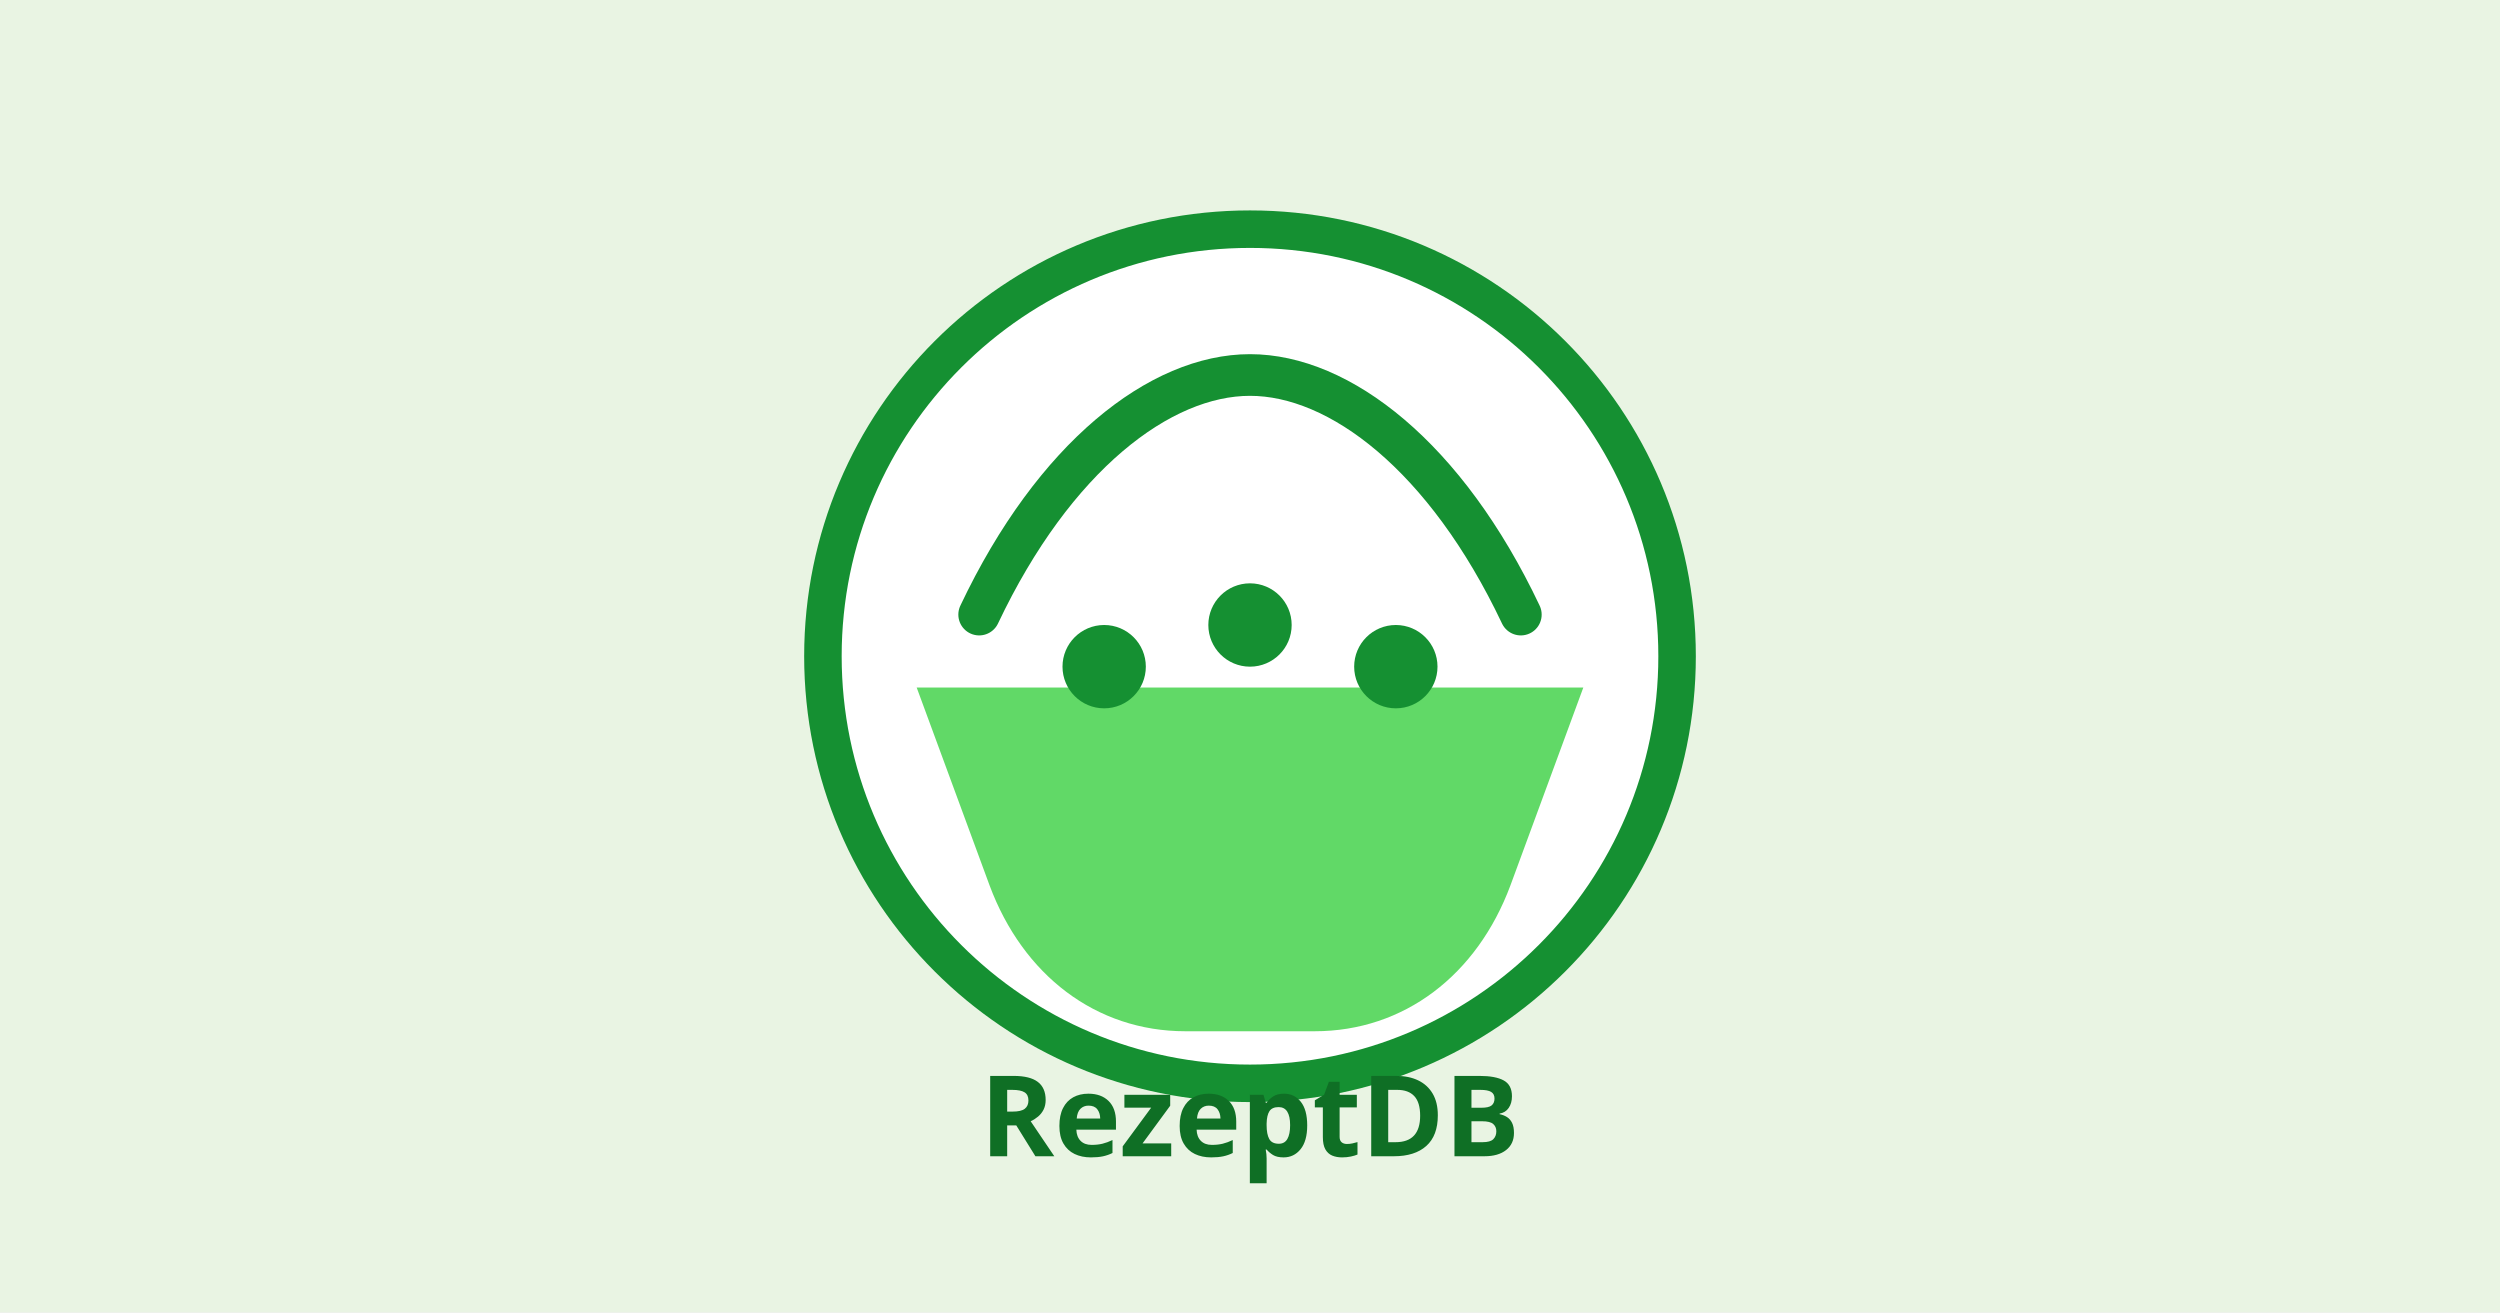
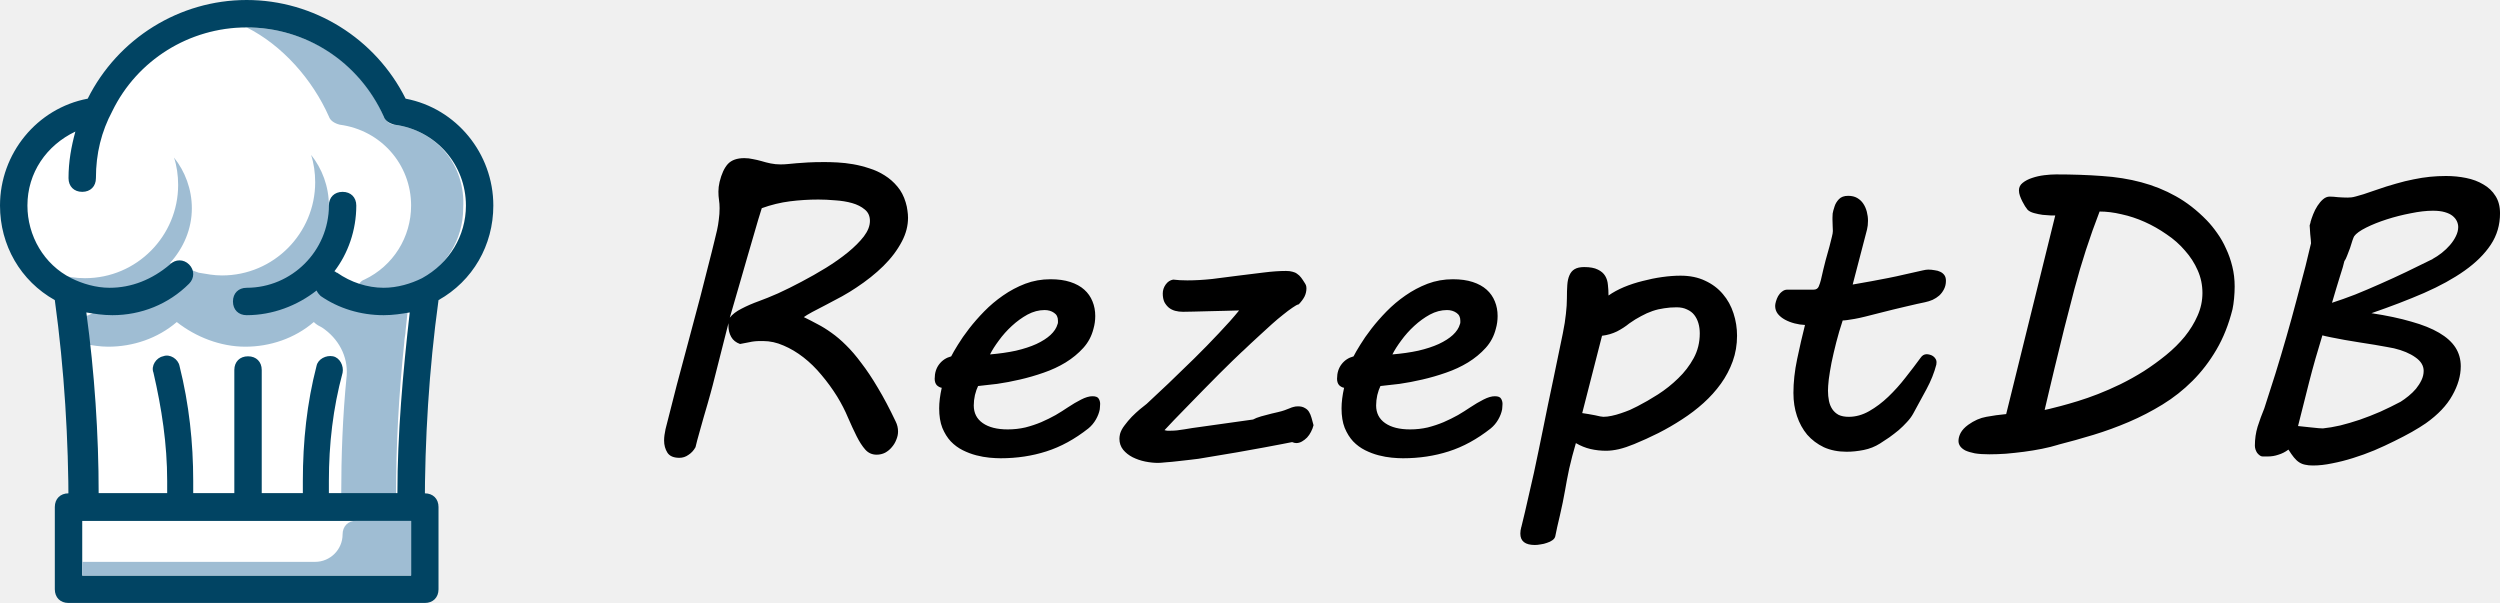
- <svg xmlns="http://www.w3.org/2000/svg" width="1200" height="630" viewBox="0 0 1200 630" role="img" aria-labelledby="title">
-   <rect width="1200" height="630" fill="#e9f4e3" />
-   <circle cx="600" cy="315" r="205" fill="#fff" stroke="#159032" stroke-width="18" />
-   <path d="M470 295c36-76 87-115 130-115s94 39 130 115" fill="none" stroke="#159032" stroke-linecap="round" stroke-width="20" />
-   <path d="M440 330h320l-35 95c-16 43-51 70-94 70h-62c-43 0-78-27-94-70z" fill="#61d967" />
-   <circle cx="530" cy="320" r="20" fill="#159032" />
-   <circle cx="600" cy="300" r="20" fill="#159032" />
-   <circle cx="670" cy="320" r="20" fill="#159032" />
-   <text x="600" y="555" fill="#0f6f25" font-family="sans-serif" font-size="54" font-weight="700" text-anchor="middle">RezeptDB</text>
+ <svg xmlns="http://www.w3.org/2000/svg" viewBox="0 0 219.404 52.917" version="1.1" id="svg1">
+   <defs id="defs1" />
+   <g id="layer1" transform="translate(-27.90705,-67.77113)">
+     <g id="parts_group" transform="matrix(0.2645833,0,0,0.2645833,26.80056,66.44821)">
+       <path fill="#ffffff" d="m 36.91,46.364 c -13.637,1.817 -23.638,13.181 -23.638,26.817 0,10.456 5.911,20 15.457,24.545 1.363,0.455 2.273,1.82 2.726,3.638 3.183,22.728 4.545,45.455 5,67.729 h 100.002 c 0,-22.274 1.815,-45.002 4.998,-67.729 0,-1.365 1.363,-2.728 2.726,-3.638 9.548,-4.545 15.456,-14.089 15.456,-24.545 0,-13.636 -10,-25 -23.637,-26.817 -1.363,0 -2.726,-1.363 -3.636,-2.728 C 123.273,25.455 105.545,14.091 86,14.091 c -19.544,0 -37.271,11.364 -45.455,29.545 -0.907,1.365 -2.273,2.273 -3.635,2.728" id="path1" />
+       <path fill="#9fbdd3" d="m 135.09,46.364 c -1.362,0 -2.726,-0.91 -3.635,-2.728 C 123.727,25.455 105.545,14.091 86,14.091 c 11.816,5.911 21.817,17.274 27.272,29.545 0.453,1.365 1.815,2.273 3.636,2.728 13.637,1.817 23.637,13.181 23.637,26.817 0,10.456 -5.908,20 -15.456,24.545 -1.362,0.455 -2.272,1.82 -2.272,3.183 -0.453,2.272 -9.544,-5 -9.544,-5 V 73.182 c 0,-6.363 -2.272,-12.271 -5.908,-16.816 0.905,2.725 1.363,5.908 1.363,9.091 0,16.816 -13.637,30.908 -30.911,30.908 -2.728,0 -5,-0.455 -7.726,-0.91 -3.638,-1.363 -7.273,-2.726 -9.546,-3.181 4.545,-5 7.273,-11.363 7.273,-18.182 0,-6.363 -2.273,-12.273 -5.911,-16.819 0.91,2.728 1.365,5.911 1.365,9.091 0,16.819 -13.636,30.91 -30.91,30.91 -3.181,0 -5.908,-0.455 -9.091,-1.365 4.545,3.638 10.456,5.91 16.819,5.91 6.818,0 -5.91,8.636 -8.636,8.184 0.453,3.178 0.453,6.36 0.908,9.091 2.272,0.453 5,0.905 7.728,0.905 8.181,0 16.364,-2.726 22.728,-8.181 6.363,5.002 14.544,8.181 22.727,8.181 8.184,0 16.364,-2.726 22.725,-8.181 0.91,0.91 1.82,1.362 2.73,1.82 5.455,3.635 8.634,9.543 8.181,15.908 -1.362,13.637 -1.819,26.816 -1.819,40 h 18.182 c 0,-16.819 0.91,-33.639 2.729,-50.91 0,-1.363 0.453,-2.726 0.453,-4.089 0.457,-4.093 0.91,-8.638 1.362,-12.729 0,-1.365 1.367,-2.728 2.273,-3.183 9.548,-4.545 15.456,-14.091 15.456,-24.545 0.911,-14.545 -9.09,-25.908 -22.727,-27.726" id="path2" />
+       <rect x="31.455" y="177.728" fill="#ffffff" width="109.09" height="18.182" id="rect2" />
+       <path fill="#014463" d="M 145.091,205 H 26.909 c -2.728,0 -4.545,-1.82 -4.545,-4.545 v -27.273 c 0,-2.726 1.818,-4.545 4.545,-4.545 h 118.182 c 2.726,0 4.546,1.819 4.546,4.545 v 27.273 c 0,2.725 -1.821,4.545 -4.546,4.545 M 31.455,195.909 h 109.09 V 177.727 H 31.455 Z" id="path3" />
+       <path fill="#9fbdd3" d="m 117.818,182.272 v 0 c 0,4.999 -4.093,9.091 -9.091,9.091 H 31.455 v 4.546 h 109.09 v -4.546 -13.636 h -18.182 c -2.724,0.001 -4.545,1.82 -4.545,4.545" id="path4" />
+       <path fill="#014463" d="M 138.726,37.726 C 128.725,17.727 108.27,5 86,5 63.726,5 43.271,17.727 33.272,37.726 16.453,40.909 4.182,55.908 4.182,73.182 c 0,13.182 6.818,25 18.182,31.363 3.18,23.183 4.545,46.362 4.545,68.637 0,2.726 1.817,4.546 4.545,4.546 h 109.09 c 2.727,0 4.546,-1.82 4.546,-4.546 0,-22.274 1.362,-45.454 4.546,-68.637 11.363,-6.363 18.182,-18.182 18.182,-31.363 0,-17.274 -12.273,-32.273 -29.092,-35.456 m 5.455,59.546 c -3.636,1.818 -8.181,3.183 -12.726,3.183 -5.456,0 -10.911,-1.82 -15.457,-5 -0.453,0 -0.453,-0.455 -0.91,-0.455 4.546,-5.908 7.275,-13.636 7.275,-21.817 0,-2.728 -1.819,-4.545 -4.545,-4.545 -2.73,0 -4.546,1.818 -4.546,4.545 0,14.999 -12.273,27.273 -27.272,27.273 -2.728,0 -4.545,1.818 -4.545,4.545 0,2.726 1.818,4.545 4.545,4.545 8.634,0 16.819,-3.182 23.18,-8.183 0.457,0.91 0.91,1.365 1.363,1.818 5.912,4.092 13.184,6.365 20.912,6.365 3.182,0 5.908,-0.457 8.633,-0.909 -2.272,20.001 -4.088,40.456 -4.088,60.001 h -22.728 v -4.093 c 0,-12.274 1.363,-24.091 4.546,-35.907 0.453,-2.272 -0.91,-5.002 -3.183,-5.455 -2.272,-0.457 -4.999,0.91 -5.456,3.183 -3.183,12.27 -4.545,25 -4.545,38.18 v 4.093 H 90.998 V 127.73 c 0,-2.73 -1.815,-4.546 -4.545,-4.546 -2.726,0 -4.546,1.815 -4.546,4.546 v 40.909 H 68.271 v -4.093 c 0,-12.727 -1.363,-25.453 -4.545,-38.18 -0.453,-2.272 -3.181,-4.093 -5.453,-3.183 -2.273,0.453 -4.091,3.183 -3.183,5.455 2.728,11.816 4.545,23.633 4.545,35.907 v 4.093 H 36.908 c 0,-19.545 -1.363,-40 -4.09,-60.001 2.728,0.452 5.455,0.909 8.636,0.909 9.546,0 18.637,-3.635 25.455,-10.455 1.818,-1.818 1.818,-4.546 0,-6.363 -1.818,-1.818 -4.545,-1.818 -6.363,0 -5.91,5 -12.729,7.728 -20,7.728 -4.545,0 -9.091,-1.365 -12.729,-3.183 -9.091,-4.545 -14.544,-14.091 -14.544,-24.09 0,-10.911 6.363,-20.001 15.909,-24.547 -1.365,5 -2.272,10.001 -2.272,15.456 0,2.726 1.817,4.545 4.545,4.545 2.726,0 4.545,-1.82 4.545,-4.545 0,-8.183 1.818,-15.456 5.453,-22.274 C 49.636,25 66.908,14.091 86,14.091 c 19.545,0 37.273,11.364 45.455,29.545 0.452,1.363 1.814,2.273 3.635,2.726 13.637,1.82 23.638,13.184 23.638,26.82 0,9.999 -5.457,19.089 -14.547,24.09" id="path5" />
+     </g>
+     <path style="font-size:35.278px;font-family:'MV Boli';-inkscape-font-specification:'MV Boli';stroke-width:0.265" d="m 86.305,105.472 q 0.982,-3.945 2.033,-7.786 1.051,-3.859 2.033,-7.803 0.121,-0.517 0.241,-0.982 0.121,-0.465 0.224,-0.93 0.103,-0.465 0.155,-0.93 0.069,-0.482 0.069,-0.999 0,-0.396 -0.052,-0.723 -0.052,-0.327 -0.052,-0.741 0,-0.396 0.103,-0.844 0.258,-1.051 0.723,-1.568 0.482,-0.517 1.447,-0.517 0.396,0 0.758,0.086 0.379,0.069 0.741,0.172 0.396,0.121 0.81,0.207 0.431,0.086 0.861,0.086 0.345,0 0.672,-0.034 0.327,-0.034 0.741,-0.069 0.431,-0.034 0.999,-0.069 0.586,-0.034 1.464,-0.034 0.482,0 1.137,0.034 0.655,0.034 1.361,0.155 0.706,0.121 1.43,0.362 0.723,0.224 1.344,0.62 0.637,0.396 1.12,0.982 0.482,0.568 0.723,1.378 0.121,0.396 0.155,0.723 0.052,0.327 0.052,0.637 0,1.051 -0.534,2.067 -0.603,1.154 -1.636,2.17 -1.016,0.999 -2.377,1.895 -0.534,0.362 -1.24,0.758 -0.706,0.379 -1.395,0.741 -0.672,0.345 -1.223,0.637 -0.534,0.293 -0.741,0.448 0.603,0.293 1.206,0.62 0.603,0.31 1.223,0.758 0.637,0.448 1.275,1.085 0.655,0.637 1.344,1.568 0.706,0.913 1.447,2.17 0.758,1.257 1.568,2.963 0.207,0.413 0.207,0.878 0,0.362 -0.155,0.723 -0.138,0.362 -0.396,0.655 -0.241,0.293 -0.586,0.482 -0.345,0.172 -0.741,0.172 -0.603,0 -0.999,-0.448 -0.396,-0.448 -0.758,-1.171 -0.362,-0.723 -0.758,-1.636 -0.379,-0.913 -0.947,-1.843 -0.62,-0.999 -1.378,-1.895 -0.741,-0.896 -1.585,-1.55 -0.844,-0.655 -1.74,-1.034 -0.896,-0.396 -1.791,-0.396 h -0.258 q -0.534,0 -0.965,0.103 -0.413,0.086 -0.81,0.155 -0.534,-0.189 -0.775,-0.62 -0.241,-0.431 -0.241,-0.965 v -0.241 l -1.378,5.426 q -0.069,0.258 -0.189,0.706 -0.121,0.448 -0.276,0.982 -0.155,0.534 -0.327,1.12 -0.155,0.586 -0.31,1.102 -0.138,0.517 -0.258,0.93 -0.103,0.413 -0.155,0.62 -0.241,0.431 -0.62,0.672 -0.362,0.258 -0.792,0.258 -0.758,0 -1.051,-0.448 -0.293,-0.465 -0.293,-1.068 0,-0.241 0.034,-0.482 0.034,-0.258 0.086,-0.482 z M 94.762,86.041 q -0.103,0.345 -0.31,0.999 -0.189,0.655 -0.431,1.481 -0.241,0.827 -0.517,1.774 -0.276,0.947 -0.551,1.912 -0.276,0.947 -0.534,1.843 -0.258,0.896 -0.465,1.602 0.345,-0.448 1.034,-0.792 0.689,-0.362 1.55,-0.672 0.672,-0.241 1.654,-0.672 0.982,-0.448 2.05,-1.016 1.085,-0.568 2.153,-1.223 1.085,-0.672 1.929,-1.361 0.861,-0.706 1.395,-1.395 0.534,-0.706 0.534,-1.361 0,-0.637 -0.448,-0.999 -0.448,-0.379 -1.12,-0.568 -0.672,-0.189 -1.481,-0.241 -0.792,-0.069 -1.481,-0.069 -1.24,0 -2.48,0.155 -1.24,0.155 -2.48,0.603 z m 15.176,14.952 q 0,-0.741 0.396,-1.257 0.396,-0.517 1.051,-0.689 0.189,-0.379 0.586,-1.016 0.396,-0.655 0.982,-1.412 0.586,-0.758 1.326,-1.516 0.758,-0.775 1.654,-1.395 0.913,-0.637 1.946,-1.034 1.051,-0.396 2.222,-0.396 0.999,0 1.74,0.241 0.741,0.241 1.223,0.672 0.482,0.431 0.723,1.034 0.241,0.586 0.241,1.275 0,0.586 -0.155,1.12 -0.241,0.965 -0.896,1.688 -0.655,0.723 -1.55,1.275 -0.878,0.534 -1.929,0.896 -1.034,0.362 -2.084,0.603 -1.034,0.241 -1.998,0.379 -0.965,0.121 -1.671,0.189 -0.155,0.31 -0.276,0.792 -0.103,0.465 -0.103,0.913 0,0.999 0.792,1.55 0.792,0.551 2.188,0.551 0.81,0 1.55,-0.172 0.741,-0.189 1.395,-0.465 0.672,-0.293 1.257,-0.62 0.586,-0.345 1.068,-0.672 0.62,-0.413 1.171,-0.689 0.568,-0.293 0.999,-0.293 0.431,0 0.551,0.224 0.121,0.207 0.121,0.448 0,0.138 -0.017,0.276 0,0.121 -0.017,0.207 -0.086,0.448 -0.345,0.896 -0.258,0.448 -0.655,0.775 -1.791,1.412 -3.686,2.015 -1.878,0.603 -4.014,0.603 -0.413,0 -0.982,-0.052 -0.551,-0.052 -1.154,-0.207 -0.603,-0.155 -1.189,-0.448 -0.586,-0.293 -1.051,-0.775 -0.448,-0.482 -0.741,-1.189 -0.276,-0.706 -0.276,-1.705 0,-0.81 0.224,-1.809 -0.224,-0.034 -0.431,-0.224 -0.189,-0.207 -0.189,-0.586 z m 10.783,-4.771 q 0.034,-0.086 0.034,-0.155 0,-0.069 0,-0.155 0,-0.465 -0.345,-0.689 -0.345,-0.241 -0.827,-0.241 -0.758,0 -1.499,0.396 -0.723,0.396 -1.378,0.999 -0.637,0.586 -1.137,1.275 -0.5,0.672 -0.775,1.223 1.24,-0.103 2.274,-0.327 1.034,-0.241 1.791,-0.586 0.775,-0.362 1.24,-0.792 0.482,-0.448 0.62,-0.947 z m -1.998,-4.668 z m 7.476,14.314 q 0.103,-0.379 0.396,-0.758 0.293,-0.396 0.637,-0.758 0.362,-0.362 0.706,-0.655 0.362,-0.293 0.603,-0.482 0.827,-0.775 1.929,-1.809 1.102,-1.051 2.239,-2.17 1.137,-1.12 2.17,-2.222 1.051,-1.102 1.774,-1.998 -0.517,0.017 -1.24,0.034 -0.706,0.017 -1.43,0.034 -0.706,0.017 -1.326,0.034 -0.62,0.017 -0.93,0.017 -0.362,0 -0.689,-0.086 -0.31,-0.086 -0.551,-0.276 -0.241,-0.207 -0.396,-0.5 -0.138,-0.31 -0.138,-0.741 0,-0.431 0.258,-0.792 0.258,-0.362 0.655,-0.431 0.293,0.034 0.586,0.052 0.31,0.017 0.655,0.017 1.016,0 2.17,-0.121 1.154,-0.138 2.291,-0.293 1.154,-0.155 2.239,-0.276 1.085,-0.138 1.964,-0.138 0.345,0 0.568,0.069 0.241,0.052 0.413,0.189 0.189,0.121 0.345,0.327 0.155,0.207 0.345,0.517 0.086,0.138 0.103,0.241 0.017,0.086 0.017,0.172 0,0.396 -0.172,0.741 -0.172,0.327 -0.5,0.672 -0.189,0.034 -0.551,0.293 -0.362,0.241 -0.827,0.62 -0.465,0.362 -0.982,0.827 -0.5,0.448 -0.982,0.896 -0.482,0.431 -0.878,0.81 -0.396,0.379 -0.637,0.603 l -0.172,0.155 q -0.258,0.241 -0.792,0.758 -0.517,0.5 -1.171,1.154 -0.655,0.655 -1.378,1.395 -0.706,0.723 -1.378,1.412 -0.655,0.672 -1.206,1.24 -0.534,0.551 -0.827,0.878 0.086,0.034 0.241,0.052 0.155,0 0.293,0 0.534,0 1.206,-0.121 0.689,-0.121 1.361,-0.207 l 4.668,-0.655 q 0.241,-0.138 0.706,-0.276 0.482,-0.138 0.913,-0.241 l 0.517,-0.121 q 0.379,-0.086 0.62,-0.172 0.258,-0.103 0.448,-0.172 0.189,-0.086 0.345,-0.121 0.172,-0.052 0.396,-0.052 0.362,0 0.586,0.138 0.241,0.121 0.379,0.345 0.138,0.224 0.224,0.534 0.086,0.293 0.172,0.637 -0.069,0.293 -0.224,0.586 -0.138,0.276 -0.345,0.5 -0.207,0.207 -0.448,0.345 -0.241,0.138 -0.5,0.138 -0.155,0 -0.362,-0.086 -0.293,0.052 -0.878,0.172 -0.568,0.103 -1.55,0.293 -0.965,0.172 -2.394,0.431 -1.412,0.241 -3.393,0.568 -0.189,0.035 -0.706,0.086 -0.5,0.069 -1.068,0.121 -0.568,0.069 -1.085,0.103 -0.5,0.052 -0.689,0.052 -0.534,0 -1.137,-0.121 -0.586,-0.121 -1.102,-0.379 -0.5,-0.258 -0.827,-0.655 -0.327,-0.413 -0.327,-0.965 0,-0.172 0.052,-0.413 z m 19.051,-4.875 q 0,-0.741 0.396,-1.257 0.396,-0.517 1.051,-0.689 0.189,-0.379 0.586,-1.016 0.396,-0.655 0.982,-1.412 0.586,-0.758 1.326,-1.516 0.758,-0.775 1.654,-1.395 0.913,-0.637 1.946,-1.034 1.051,-0.396 2.222,-0.396 0.999,0 1.74,0.241 0.741,0.241 1.223,0.672 0.482,0.431 0.723,1.034 0.241,0.586 0.241,1.275 0,0.586 -0.155,1.12 -0.241,0.965 -0.896,1.688 -0.655,0.723 -1.55,1.275 -0.878,0.534 -1.929,0.896 -1.034,0.362 -2.084,0.603 -1.034,0.241 -1.998,0.379 -0.965,0.121 -1.671,0.189 -0.155,0.31 -0.276,0.792 -0.103,0.465 -0.103,0.913 0,0.999 0.792,1.55 0.792,0.551 2.188,0.551 0.81,0 1.55,-0.172 0.741,-0.189 1.395,-0.465 0.672,-0.293 1.257,-0.62 0.586,-0.345 1.068,-0.672 0.62,-0.413 1.171,-0.689 0.568,-0.293 0.999,-0.293 0.431,0 0.551,0.224 0.121,0.207 0.121,0.448 0,0.138 -0.017,0.276 0,0.121 -0.017,0.207 -0.086,0.448 -0.345,0.896 -0.258,0.448 -0.655,0.775 -1.791,1.412 -3.686,2.015 -1.878,0.603 -4.014,0.603 -0.413,0 -0.982,-0.052 -0.551,-0.052 -1.154,-0.207 -0.603,-0.155 -1.189,-0.448 -0.586,-0.293 -1.051,-0.775 -0.448,-0.482 -0.741,-1.189 -0.276,-0.706 -0.276,-1.705 0,-0.81 0.224,-1.809 -0.224,-0.034 -0.431,-0.224 -0.189,-0.207 -0.189,-0.586 z m 10.783,-4.771 q 0.035,-0.086 0.035,-0.155 0,-0.069 0,-0.155 0,-0.465 -0.345,-0.689 -0.345,-0.241 -0.827,-0.241 -0.758,0 -1.499,0.396 -0.723,0.396 -1.378,0.999 -0.637,0.586 -1.137,1.275 -0.5,0.672 -0.775,1.223 1.24,-0.103 2.274,-0.327 1.034,-0.241 1.791,-0.586 0.775,-0.362 1.24,-0.792 0.482,-0.448 0.62,-0.947 z m -1.998,-4.668 z m 7.39,22.462 q 0.345,-1.395 0.603,-2.567 0.276,-1.154 0.5,-2.188 0.224,-1.016 0.413,-1.964 0.207,-0.965 0.396,-1.929 0.207,-0.982 0.413,-2.033 0.224,-1.051 0.482,-2.291 l 0.827,-3.996 q 0.207,-1.016 0.276,-1.74 0.086,-0.741 0.086,-1.361 0,-0.655 0.034,-1.154 0.034,-0.517 0.189,-0.861 0.155,-0.362 0.448,-0.534 0.31,-0.189 0.844,-0.189 0.775,0 1.206,0.224 0.431,0.207 0.637,0.551 0.207,0.345 0.241,0.792 0.052,0.448 0.052,0.93 0.586,-0.413 1.361,-0.741 0.792,-0.327 1.636,-0.534 0.844,-0.224 1.705,-0.345 0.861,-0.121 1.619,-0.121 1.24,0 2.17,0.448 0.93,0.431 1.55,1.171 0.62,0.723 0.93,1.688 0.31,0.947 0.31,1.964 0,1.189 -0.379,2.239 -0.379,1.051 -1.034,1.964 -0.655,0.913 -1.533,1.705 -0.861,0.775 -1.878,1.43 -0.999,0.655 -2.084,1.206 -1.068,0.534 -2.119,0.965 -0.706,0.293 -1.344,0.448 -0.62,0.138 -1.12,0.138 -0.706,0 -1.378,-0.155 -0.655,-0.155 -1.275,-0.517 -0.345,1.171 -0.586,2.239 -0.224,1.068 -0.362,1.895 -0.086,0.517 -0.207,1.085 -0.121,0.568 -0.241,1.102 -0.121,0.551 -0.241,1.034 -0.103,0.482 -0.172,0.827 -0.052,0.207 -0.258,0.345 -0.189,0.138 -0.465,0.224 -0.276,0.103 -0.568,0.138 -0.276,0.052 -0.5,0.052 -1.275,0 -1.275,-0.999 0,-0.276 0.086,-0.586 z m 5.34,-9.991 q 0.258,0.034 0.551,0.086 0.293,0.052 0.568,0.103 0.276,0.052 0.465,0.103 0.207,0.034 0.276,0.034 0.327,0 0.723,-0.086 0.413,-0.086 0.81,-0.224 0.413,-0.138 0.792,-0.293 0.379,-0.172 0.672,-0.327 0.844,-0.431 1.791,-1.034 0.965,-0.62 1.774,-1.412 0.827,-0.792 1.361,-1.774 0.534,-0.982 0.534,-2.17 0,-0.482 -0.121,-0.896 -0.121,-0.413 -0.362,-0.723 -0.241,-0.31 -0.637,-0.482 -0.379,-0.189 -0.913,-0.189 -0.586,0 -1.102,0.086 -0.517,0.069 -1.016,0.241 -0.5,0.172 -0.999,0.448 -0.5,0.258 -1.034,0.637 -0.482,0.396 -1.085,0.706 -0.603,0.293 -1.309,0.379 z m 18.535,-1.74 q 0,-1.447 0.327,-2.997 0.327,-1.568 0.689,-2.997 -0.448,-0.017 -0.913,-0.138 -0.465,-0.121 -0.844,-0.327 -0.379,-0.207 -0.62,-0.5 -0.241,-0.31 -0.241,-0.706 0,-0.155 0.069,-0.396 0.069,-0.241 0.189,-0.465 0.138,-0.241 0.345,-0.396 0.207,-0.172 0.465,-0.172 h 2.308 q 0.327,0 0.448,-0.276 0.121,-0.293 0.189,-0.568 0.224,-0.999 0.413,-1.723 0.207,-0.741 0.345,-1.24 0.138,-0.517 0.207,-0.827 0.086,-0.327 0.086,-0.517 0,-0.224 -0.017,-0.431 -0.017,-0.207 -0.017,-0.568 v -0.172 q 0,-0.138 0.017,-0.362 0.034,-0.224 0.172,-0.637 0.103,-0.327 0.379,-0.62 0.276,-0.293 0.81,-0.293 0.465,0 0.792,0.189 0.327,0.189 0.534,0.5 0.207,0.31 0.31,0.706 0.103,0.396 0.103,0.792 0,0.431 -0.086,0.775 l -1.257,4.823 q 0.93,-0.155 1.654,-0.293 0.723,-0.138 1.447,-0.276 0.792,-0.155 1.361,-0.293 0.586,-0.138 0.999,-0.224 0.413,-0.103 0.689,-0.155 0.293,-0.069 0.482,-0.069 0.276,0 0.551,0.052 0.293,0.034 0.5,0.138 0.224,0.103 0.362,0.293 0.138,0.189 0.138,0.5 0,0.413 -0.172,0.741 -0.155,0.31 -0.413,0.551 -0.258,0.224 -0.586,0.379 -0.327,0.138 -0.655,0.207 -0.276,0.052 -0.723,0.155 -0.431,0.103 -0.965,0.224 -0.517,0.121 -1.085,0.258 -0.568,0.138 -1.102,0.276 -0.792,0.207 -1.361,0.345 -0.551,0.138 -0.947,0.207 -0.396,0.069 -0.655,0.103 -0.241,0.034 -0.396,0.034 -0.327,0.982 -0.568,1.929 -0.241,0.947 -0.413,1.774 -0.155,0.81 -0.241,1.464 -0.069,0.637 -0.069,0.999 0,0.465 0.086,0.896 0.086,0.413 0.293,0.723 0.207,0.31 0.551,0.5 0.362,0.172 0.896,0.172 0.913,0 1.791,-0.5 0.878,-0.5 1.671,-1.257 0.81,-0.775 1.516,-1.688 0.723,-0.913 1.326,-1.74 0.207,-0.31 0.534,-0.31 0.103,0 0.241,0.034 0.155,0.034 0.293,0.121 0.138,0.086 0.224,0.224 0.103,0.138 0.103,0.327 0,0.138 -0.017,0.207 -0.276,1.068 -0.861,2.153 -0.568,1.068 -1.171,2.153 -0.207,0.379 -0.551,0.741 -0.327,0.362 -0.723,0.706 -0.396,0.327 -0.827,0.637 -0.431,0.293 -0.81,0.534 -0.655,0.413 -1.43,0.568 -0.775,0.155 -1.499,0.155 -1.12,0 -1.998,-0.396 -0.861,-0.413 -1.464,-1.102 -0.586,-0.706 -0.896,-1.636 -0.31,-0.93 -0.31,-1.998 z m 15.331,2.773 q 0.792,-0.568 1.602,-0.706 0.827,-0.155 1.74,-0.241 l 4.306,-17.432 q -0.069,0 -0.396,0 -0.31,-0.017 -0.706,-0.052 -0.379,-0.052 -0.758,-0.155 -0.379,-0.103 -0.568,-0.293 -0.086,-0.121 -0.224,-0.31 -0.121,-0.207 -0.241,-0.431 -0.121,-0.241 -0.207,-0.482 -0.086,-0.241 -0.086,-0.482 0,-0.396 0.327,-0.655 0.345,-0.276 0.827,-0.431 0.5,-0.172 1.068,-0.241 0.568,-0.069 1.034,-0.069 2.17,0 4.014,0.138 1.86,0.121 3.462,0.551 1.619,0.431 3.032,1.223 1.43,0.792 2.722,2.119 0.482,0.5 0.913,1.12 0.448,0.62 0.775,1.361 0.345,0.723 0.551,1.568 0.207,0.827 0.207,1.757 0,0.5 -0.052,1.051 -0.052,0.551 -0.138,0.947 -0.5,1.998 -1.412,3.548 -0.896,1.533 -2.102,2.739 -1.189,1.189 -2.618,2.067 -1.43,0.878 -2.963,1.533 -1.533,0.655 -3.118,1.137 -1.585,0.482 -3.083,0.861 h 0.017 q -0.672,0.207 -1.447,0.362 -0.775,0.155 -1.568,0.258 -0.792,0.103 -1.585,0.172 -0.775,0.052 -1.464,0.052 -0.758,0 -1.275,-0.086 -0.517,-0.103 -0.844,-0.258 -0.31,-0.172 -0.448,-0.379 -0.138,-0.207 -0.138,-0.448 0,-0.345 0.189,-0.706 0.207,-0.379 0.655,-0.706 z m 7.579,-4.944 q -0.207,0.878 -0.431,1.809 -0.224,0.93 -0.431,1.826 l 0.396,-0.086 q 0.379,-0.086 1.016,-0.258 0.655,-0.172 1.499,-0.431 0.844,-0.258 1.774,-0.62 0.93,-0.362 1.964,-0.861 1.051,-0.517 2.067,-1.154 1.016,-0.655 1.946,-1.412 0.93,-0.758 1.636,-1.619 0.706,-0.878 1.12,-1.826 0.431,-0.965 0.431,-1.998 0,-1.051 -0.413,-1.981 -0.413,-0.947 -1.12,-1.74 -0.689,-0.81 -1.619,-1.43 -0.913,-0.637 -1.912,-1.085 -0.999,-0.448 -2.033,-0.672 -1.016,-0.241 -1.929,-0.241 -1.292,3.342 -2.205,6.787 -0.913,3.445 -1.757,6.994 z m 35.657,-0.189 q 0,1.24 -0.741,2.549 -0.723,1.309 -2.325,2.446 -0.5,0.345 -1.223,0.758 -0.706,0.396 -1.55,0.81 -0.827,0.413 -1.757,0.81 -0.913,0.379 -1.86,0.672 -0.93,0.293 -1.826,0.465 -0.896,0.189 -1.688,0.189 -0.396,0 -0.689,-0.069 -0.276,-0.052 -0.517,-0.207 -0.241,-0.155 -0.465,-0.431 -0.224,-0.276 -0.482,-0.689 -0.413,0.31 -0.878,0.448 -0.448,0.155 -0.913,0.155 h -0.482 q -0.138,0 -0.258,-0.103 -0.121,-0.086 -0.224,-0.224 -0.086,-0.138 -0.138,-0.293 -0.052,-0.172 -0.052,-0.327 0,-0.878 0.241,-1.671 0.258,-0.81 0.586,-1.602 0.482,-1.464 0.982,-3.066 0.5,-1.619 0.965,-3.238 0.465,-1.619 0.878,-3.187 0.431,-1.585 0.792,-2.997 l 0.482,-1.998 q 0,-0.052 -0.017,-0.293 -0.017,-0.241 -0.052,-0.517 -0.017,-0.293 -0.034,-0.534 l -0.017,-0.224 0.086,-0.293 -0.017,0.017 q 0.086,-0.31 0.241,-0.706 0.155,-0.396 0.379,-0.741 0.224,-0.345 0.482,-0.568 0.276,-0.241 0.586,-0.241 0.293,0 0.741,0.052 0.465,0.034 0.827,0.034 0.172,0 0.327,-0.017 0.172,-0.017 0.413,-0.086 0.258,-0.069 0.655,-0.189 0.413,-0.138 1.068,-0.362 0.982,-0.345 1.791,-0.568 0.827,-0.241 1.55,-0.379 0.741,-0.155 1.43,-0.224 0.689,-0.069 1.412,-0.069 0.913,0 1.757,0.172 0.861,0.172 1.516,0.568 0.672,0.379 1.068,1.016 0.396,0.62 0.396,1.516 0,1.533 -0.81,2.756 -0.81,1.223 -2.291,2.274 -1.481,1.051 -3.566,1.964 -2.067,0.896 -4.616,1.774 2.033,0.31 3.497,0.741 1.481,0.413 2.446,0.982 0.965,0.568 1.43,1.292 0.465,0.723 0.465,1.654 z m -5.857,-1.585 q -0.172,-0.034 -0.637,-0.121 -0.448,-0.086 -1.068,-0.189 -0.603,-0.103 -1.309,-0.207 -0.706,-0.121 -1.344,-0.224 -0.637,-0.121 -1.171,-0.224 -0.517,-0.103 -0.758,-0.172 -0.655,2.119 -1.154,4.065 -0.482,1.929 -0.982,3.893 l 1.137,0.121 q 0.396,0.034 0.689,0.069 0.31,0.017 0.362,0.017 0.689,-0.069 1.516,-0.258 0.827,-0.207 1.705,-0.5 0.896,-0.31 1.809,-0.706 0.913,-0.413 1.791,-0.878 0.327,-0.207 0.689,-0.5 0.362,-0.293 0.655,-0.637 0.293,-0.362 0.482,-0.758 0.189,-0.396 0.189,-0.81 0,-0.689 -0.723,-1.189 -0.723,-0.517 -1.878,-0.792 z m -5.443,-3.996 q 0.965,-0.31 2.033,-0.723 1.068,-0.431 2.188,-0.93 1.137,-0.5 2.291,-1.051 1.171,-0.568 2.325,-1.137 h -0.017 q 0.413,-0.224 0.81,-0.534 0.413,-0.327 0.723,-0.689 0.327,-0.379 0.517,-0.775 0.207,-0.413 0.207,-0.81 0,-0.258 -0.121,-0.517 -0.121,-0.258 -0.379,-0.465 -0.258,-0.207 -0.689,-0.327 -0.413,-0.121 -1.034,-0.121 -0.861,0 -1.946,0.224 -1.085,0.207 -2.102,0.534 -1.016,0.327 -1.809,0.723 -0.792,0.396 -1.051,0.758 -0.052,0.086 -0.155,0.379 -0.086,0.293 -0.207,0.655 -0.121,0.345 -0.258,0.672 -0.121,0.327 -0.241,0.482 -0.034,0.172 -0.138,0.534 -0.103,0.345 -0.258,0.827 -0.138,0.482 -0.327,1.068 -0.172,0.586 -0.362,1.223 z" id="text1" aria-label="RezeptDB" />
+   </g>
</svg>
